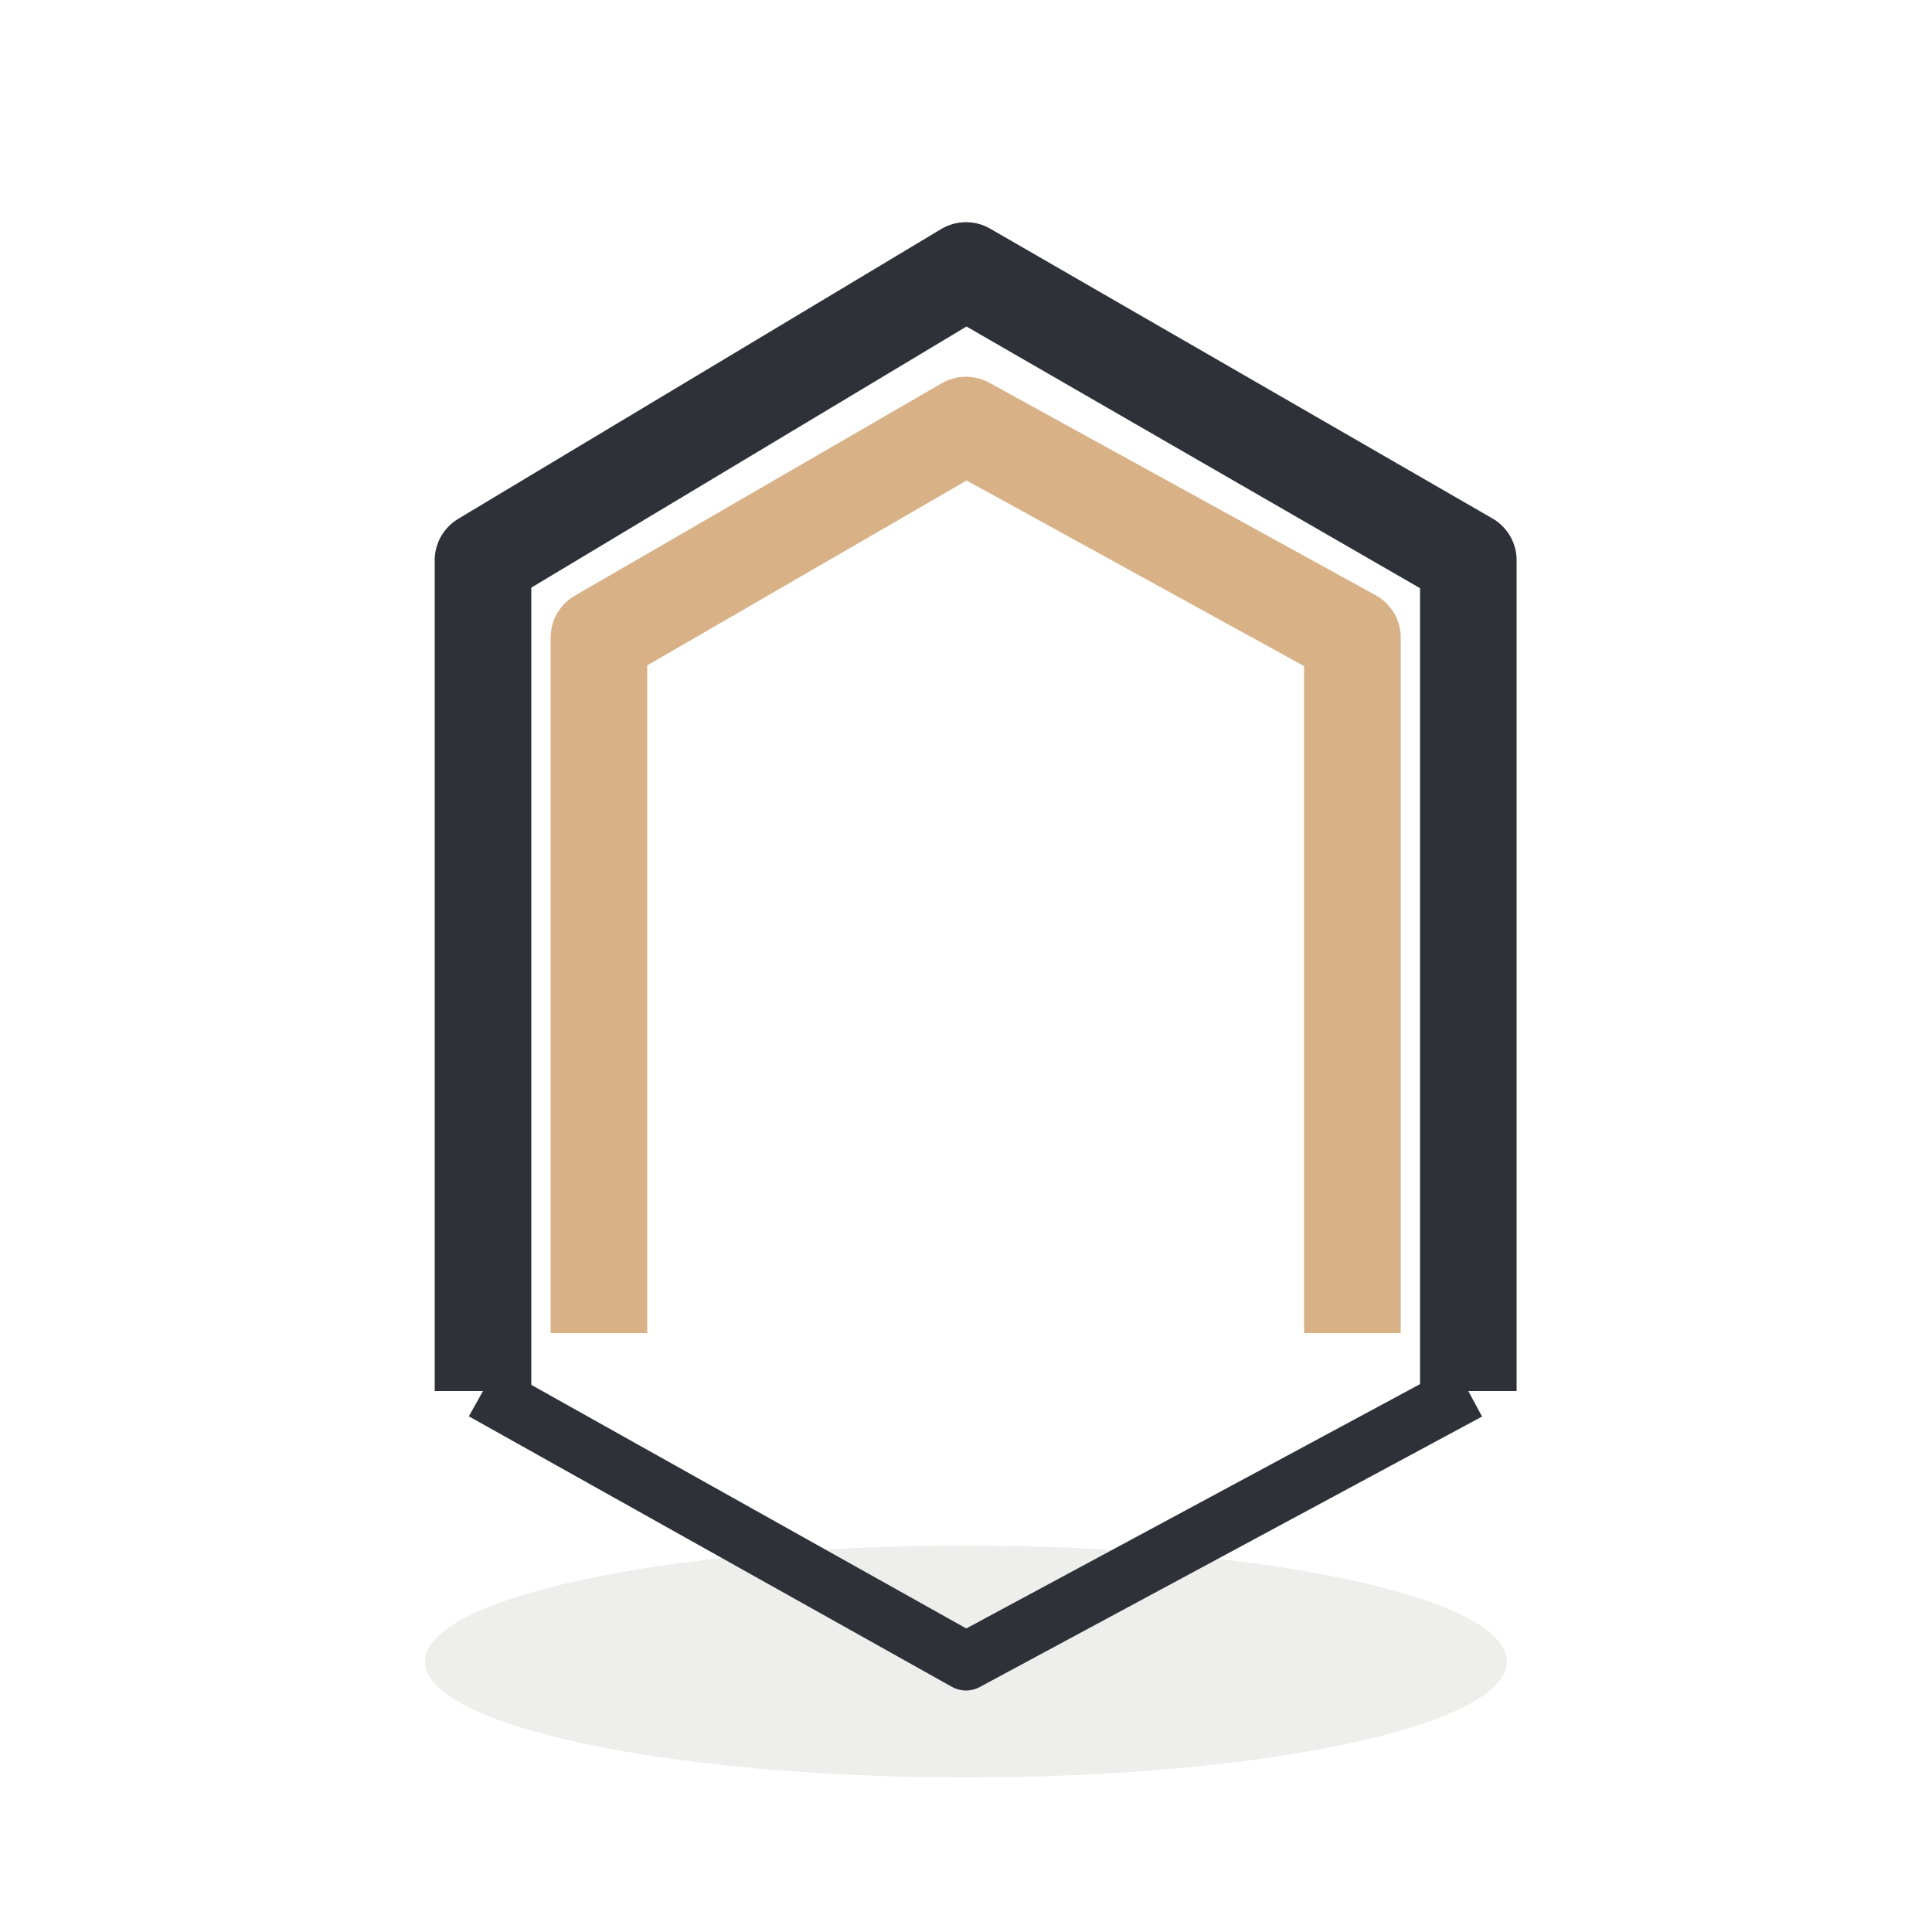
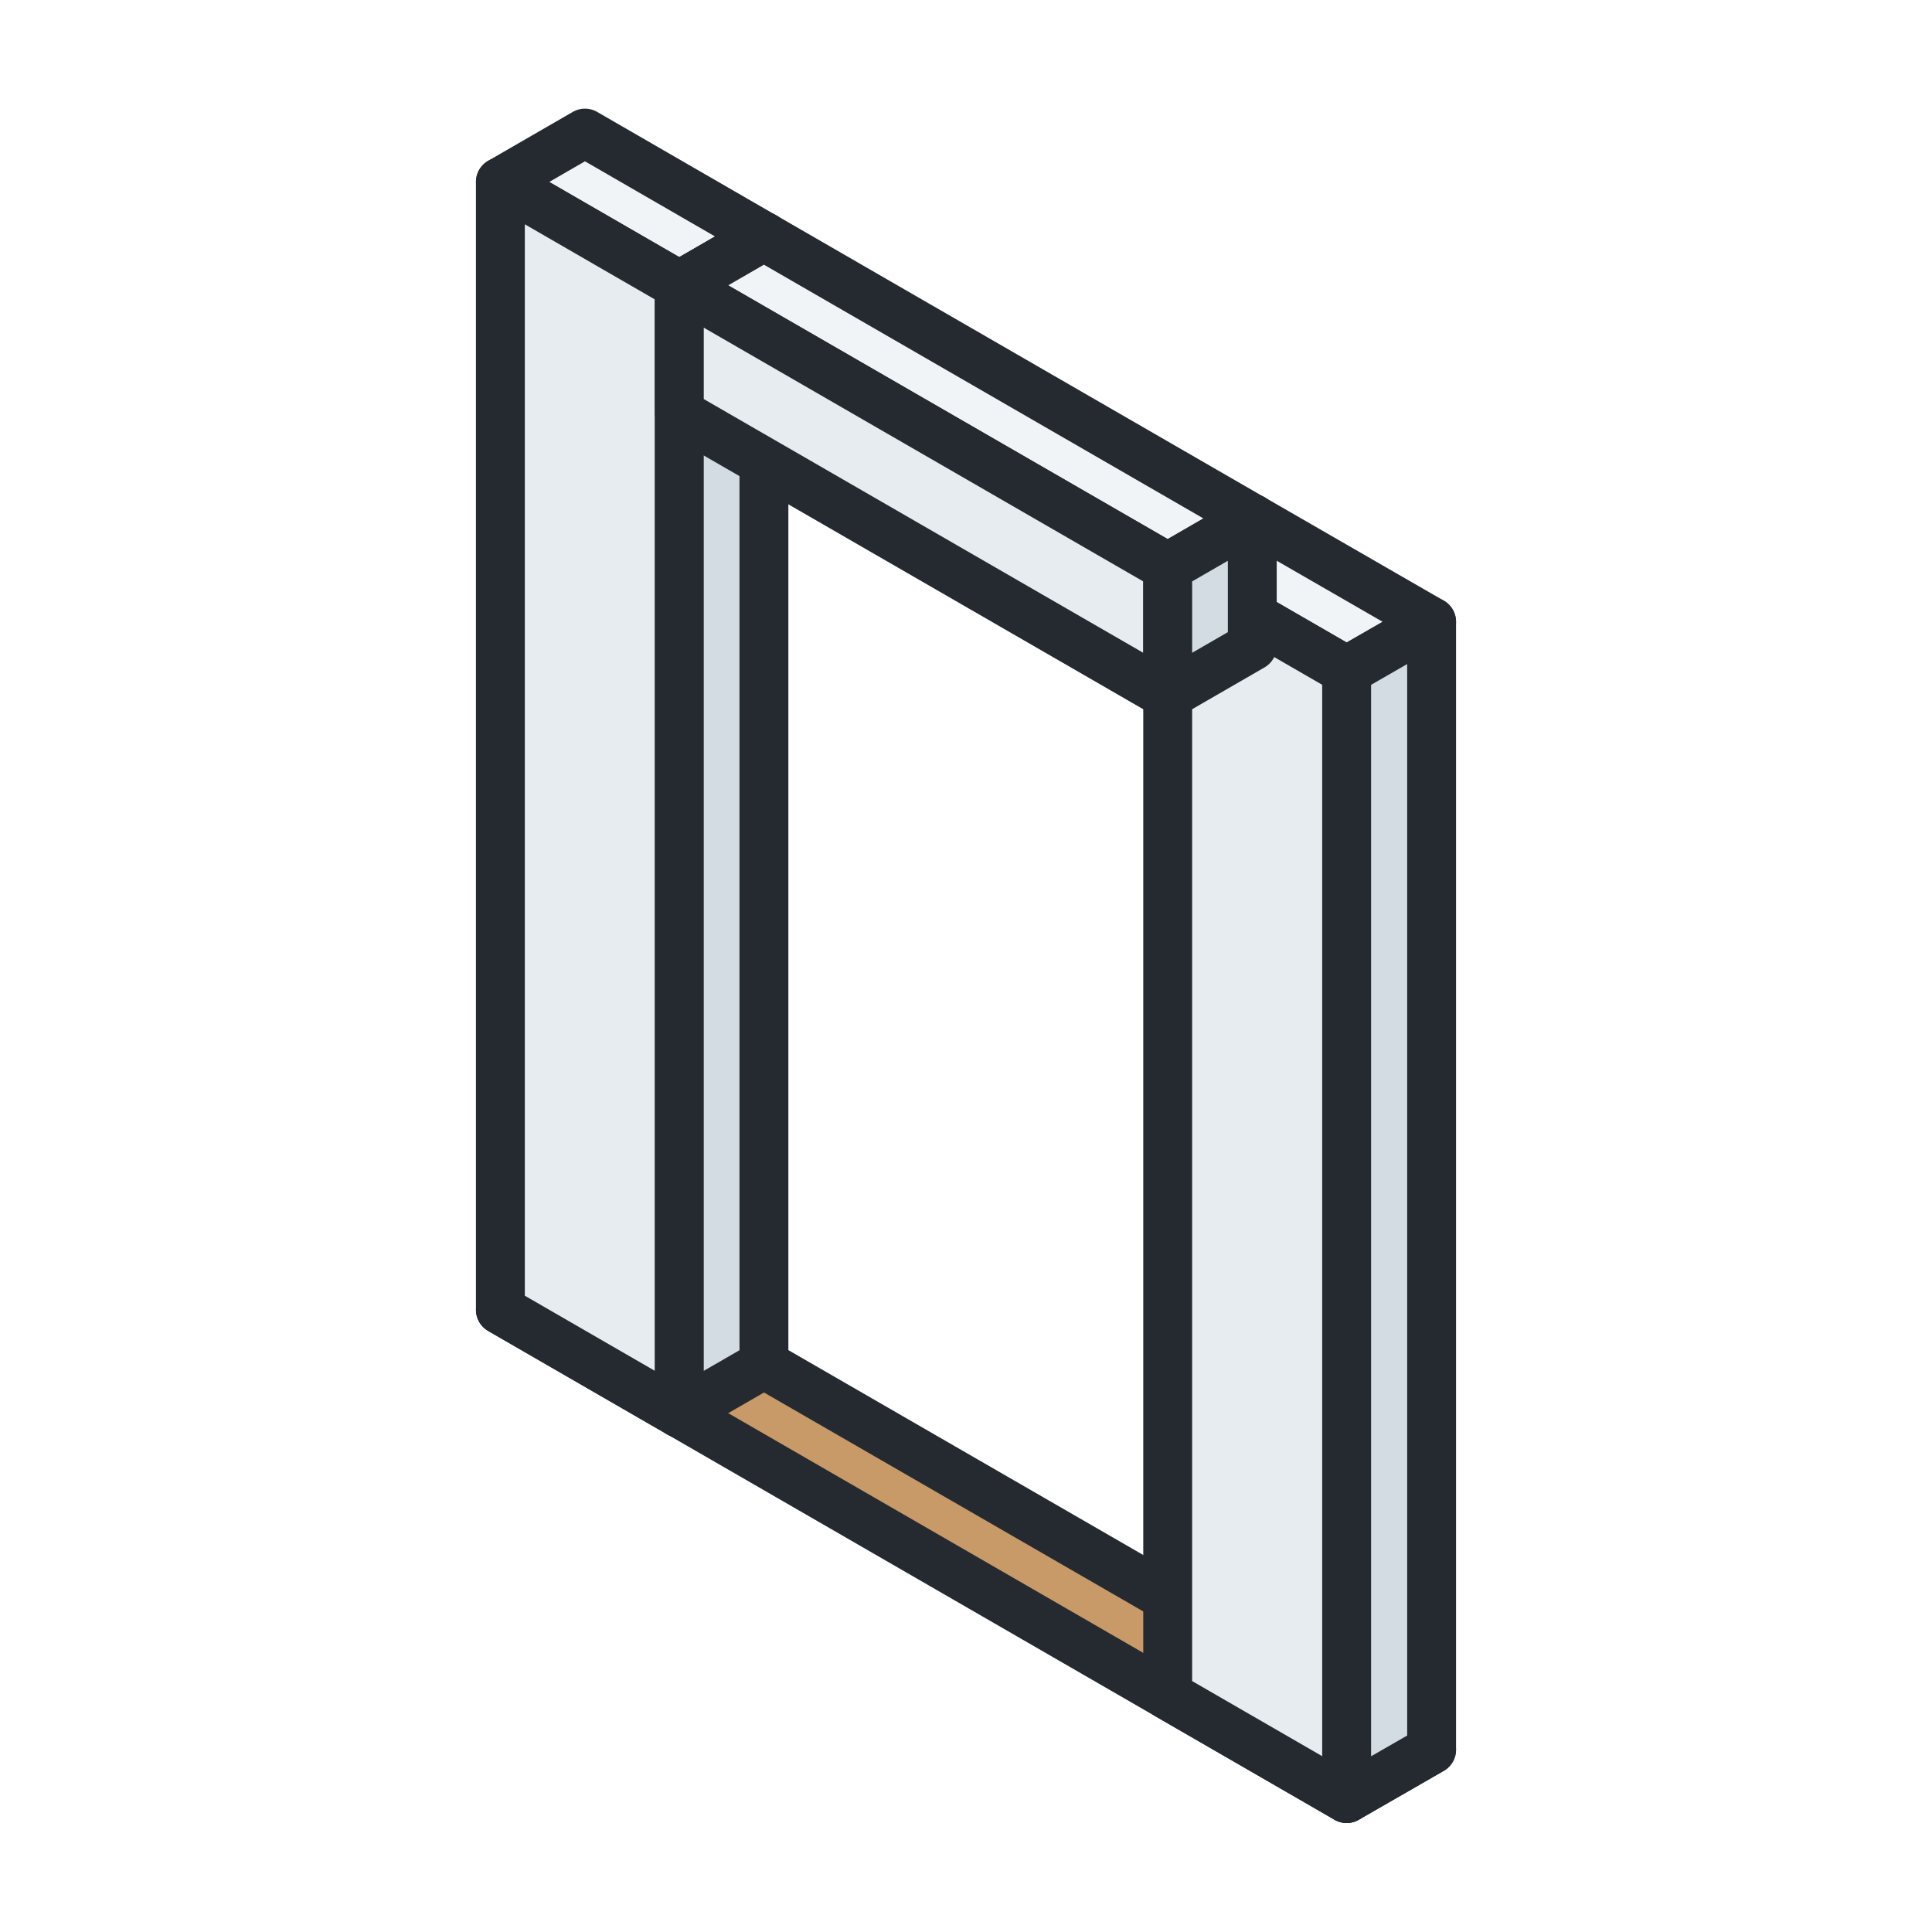
- <svg xmlns="http://www.w3.org/2000/svg" viewBox="0 0 100 100">
-   <ellipse cx="50" cy="86" rx="28" ry="6" fill="#CFCFCB" opacity="0.35" />
-   <path d="M25 72 L25 29 L50 14 L76 29 L76 72" fill="none" stroke="#2E3238" stroke-width="5" stroke-linejoin="round" />
-   <path d="M31 69 L31 33 L50 22 L70 33 L70 69" fill="none" stroke="#D8B187" stroke-width="5" stroke-linejoin="round" />
-   <path d="M25 72 L50 86 L76 72" fill="none" stroke="#2E3238" stroke-width="3" stroke-linejoin="round" />
+ <svg xmlns="http://www.w3.org/2000/svg" viewBox="-15.56 -33.54 51.39 51.39">
+   <polygon points="0.00,0.00 22.52,13.00 20.26,14.30 -2.25,1.30" fill="#C79A68" stroke="#252A31" stroke-width="1.3" stroke-linejoin="round" />
+   <polygon points="-2.25,-28.70 2.51,-25.95 4.76,-27.25 0.00,-30.00" fill="#F1F4F7" stroke="#252A31" stroke-width="1.3" stroke-linejoin="round" />
+   <polygon points="-2.25,1.30 2.51,4.05 2.51,-25.95 -2.25,-28.70" fill="#E7ECF1" stroke="#252A31" stroke-width="1.3" stroke-linejoin="round" />
+   <polygon points="2.51,4.05 4.76,2.75 4.76,-27.25 2.51,-25.95" fill="#D3DBE3" stroke="#252A31" stroke-width="1.3" stroke-linejoin="round" />
+   <polygon points="15.50,-18.45 20.26,-15.70 22.52,-17.00 17.75,-19.75" fill="#F1F4F7" stroke="#252A31" stroke-width="1.3" stroke-linejoin="round" />
+   <polygon points="15.50,11.55 20.26,14.30 20.26,-15.70 15.50,-18.45" fill="#E7ECF1" stroke="#252A31" stroke-width="1.3" stroke-linejoin="round" />
+   <polygon points="20.26,14.30 22.52,13.00 22.52,-17.00 20.26,-15.70" fill="#D3DBE3" stroke="#252A31" stroke-width="1.3" stroke-linejoin="round" />
+   <polygon points="2.51,-25.95 15.50,-18.45 17.75,-19.75 4.76,-27.25" fill="#F1F4F7" stroke="#252A31" stroke-width="1.3" stroke-linejoin="round" />
+   <polygon points="2.51,-22.55 15.50,-15.05 15.50,-18.45 2.51,-25.95" fill="#E7ECF1" stroke="#252A31" stroke-width="1.3" stroke-linejoin="round" />
+   <polygon points="15.50,-15.05 17.75,-16.35 17.75,-19.75 15.50,-18.45" fill="#D3DBE3" stroke="#252A31" stroke-width="1.3" stroke-linejoin="round" />
</svg>
